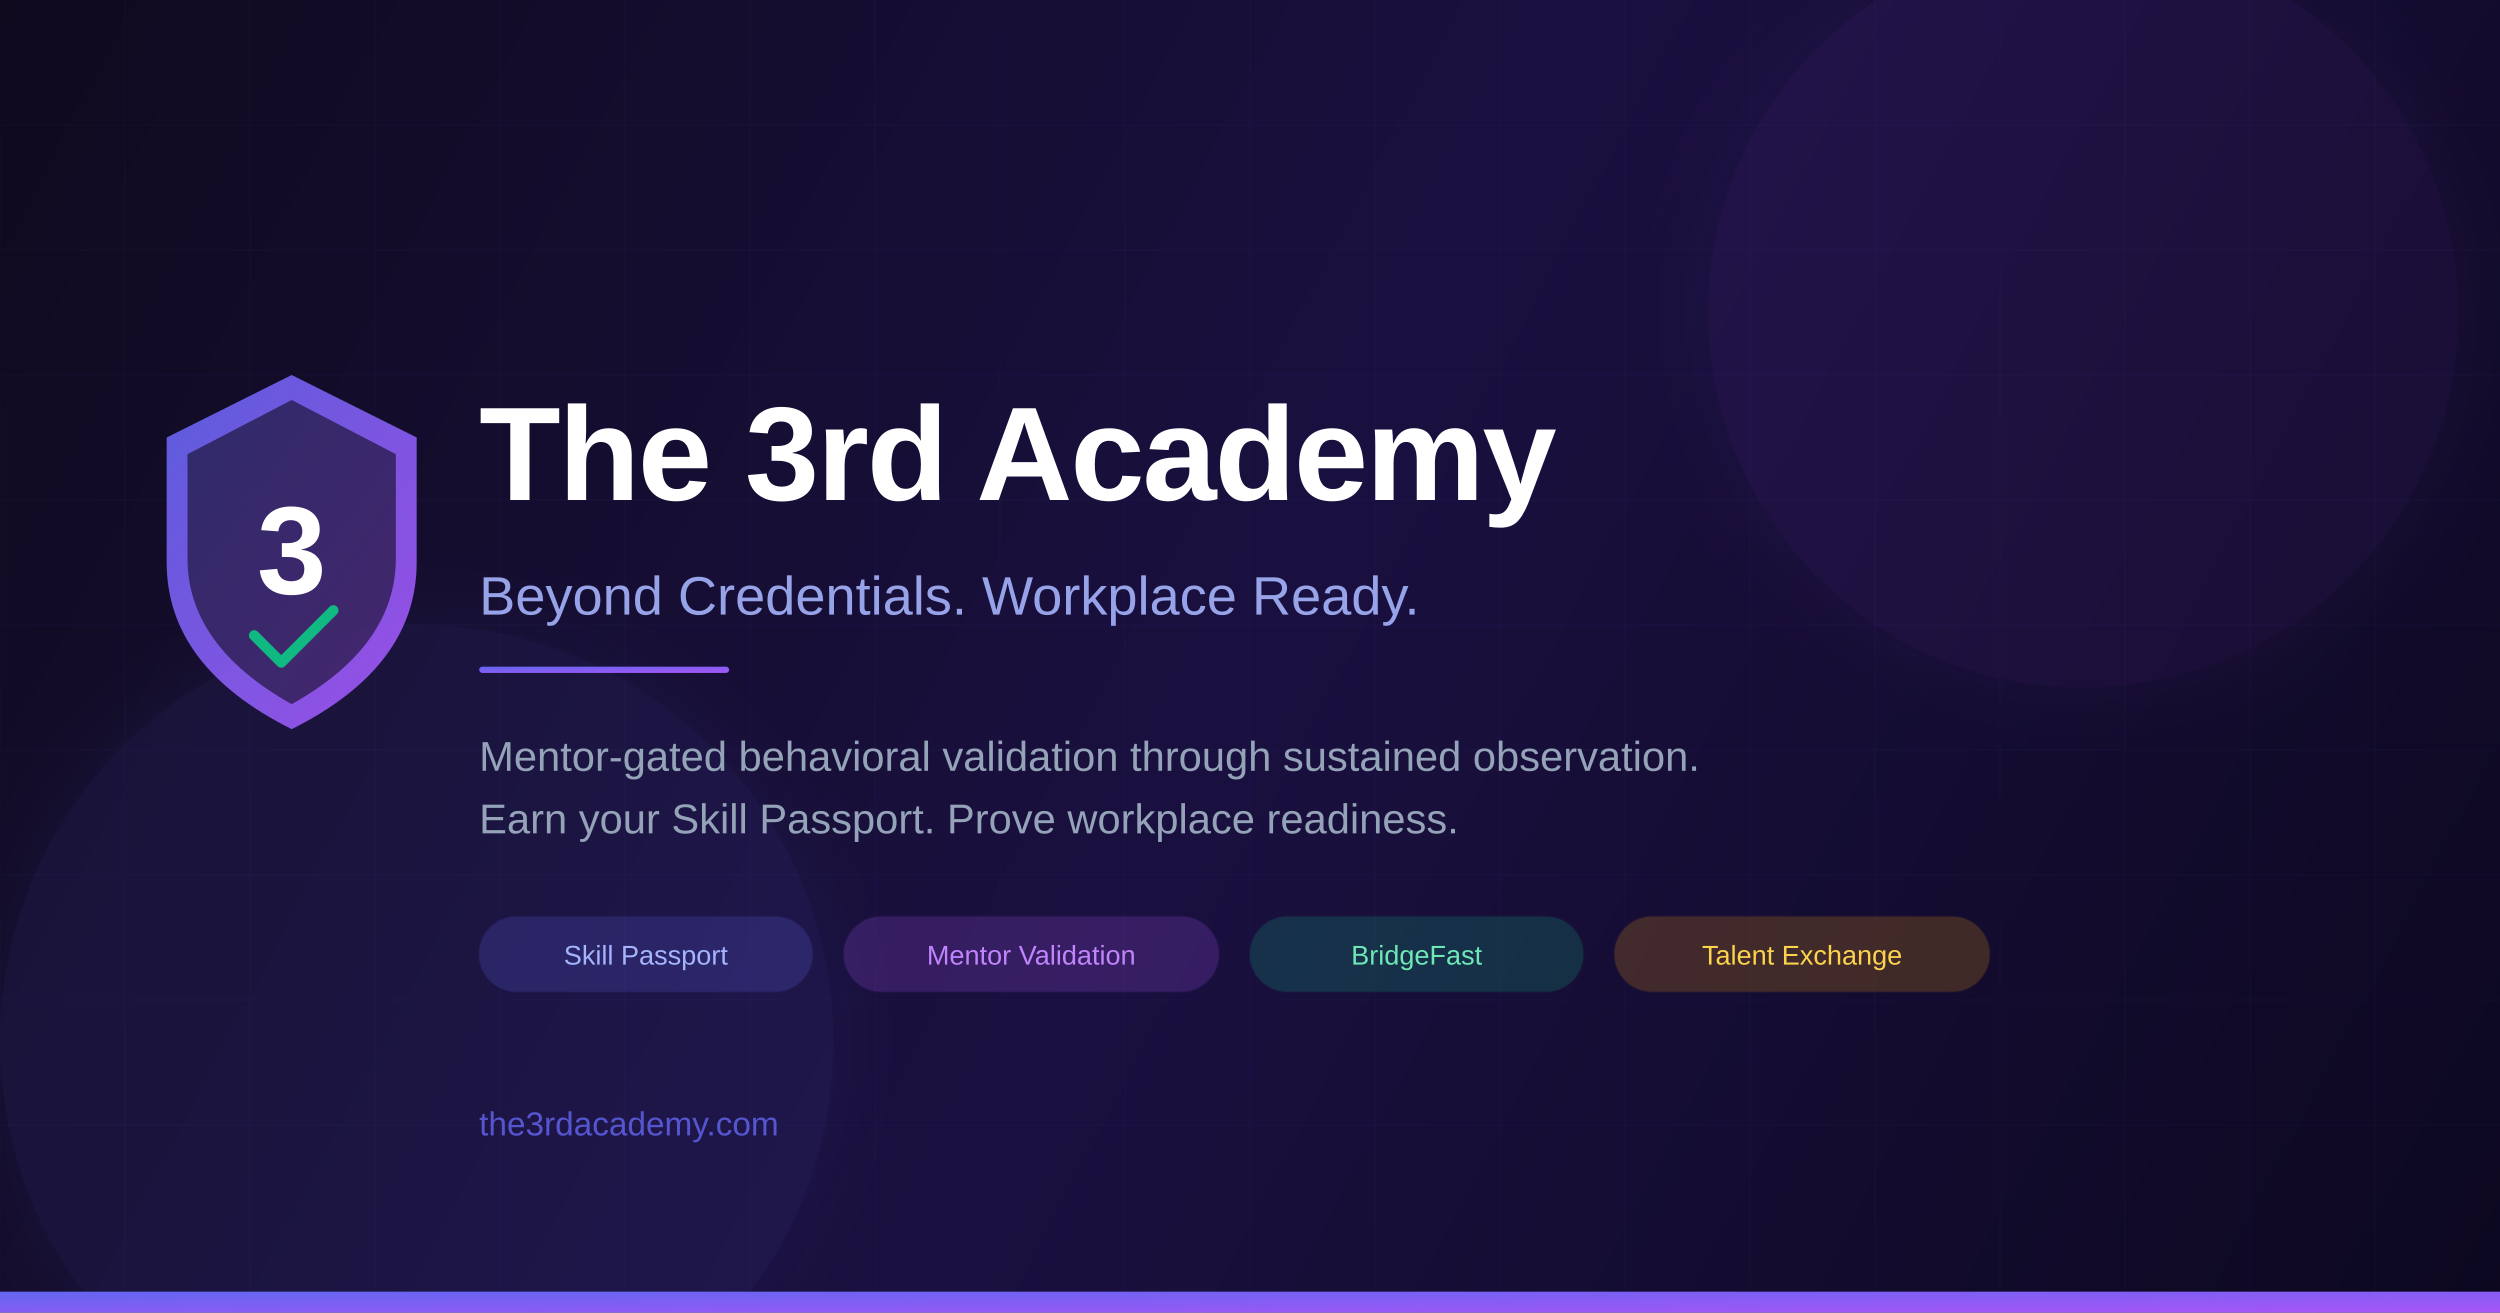
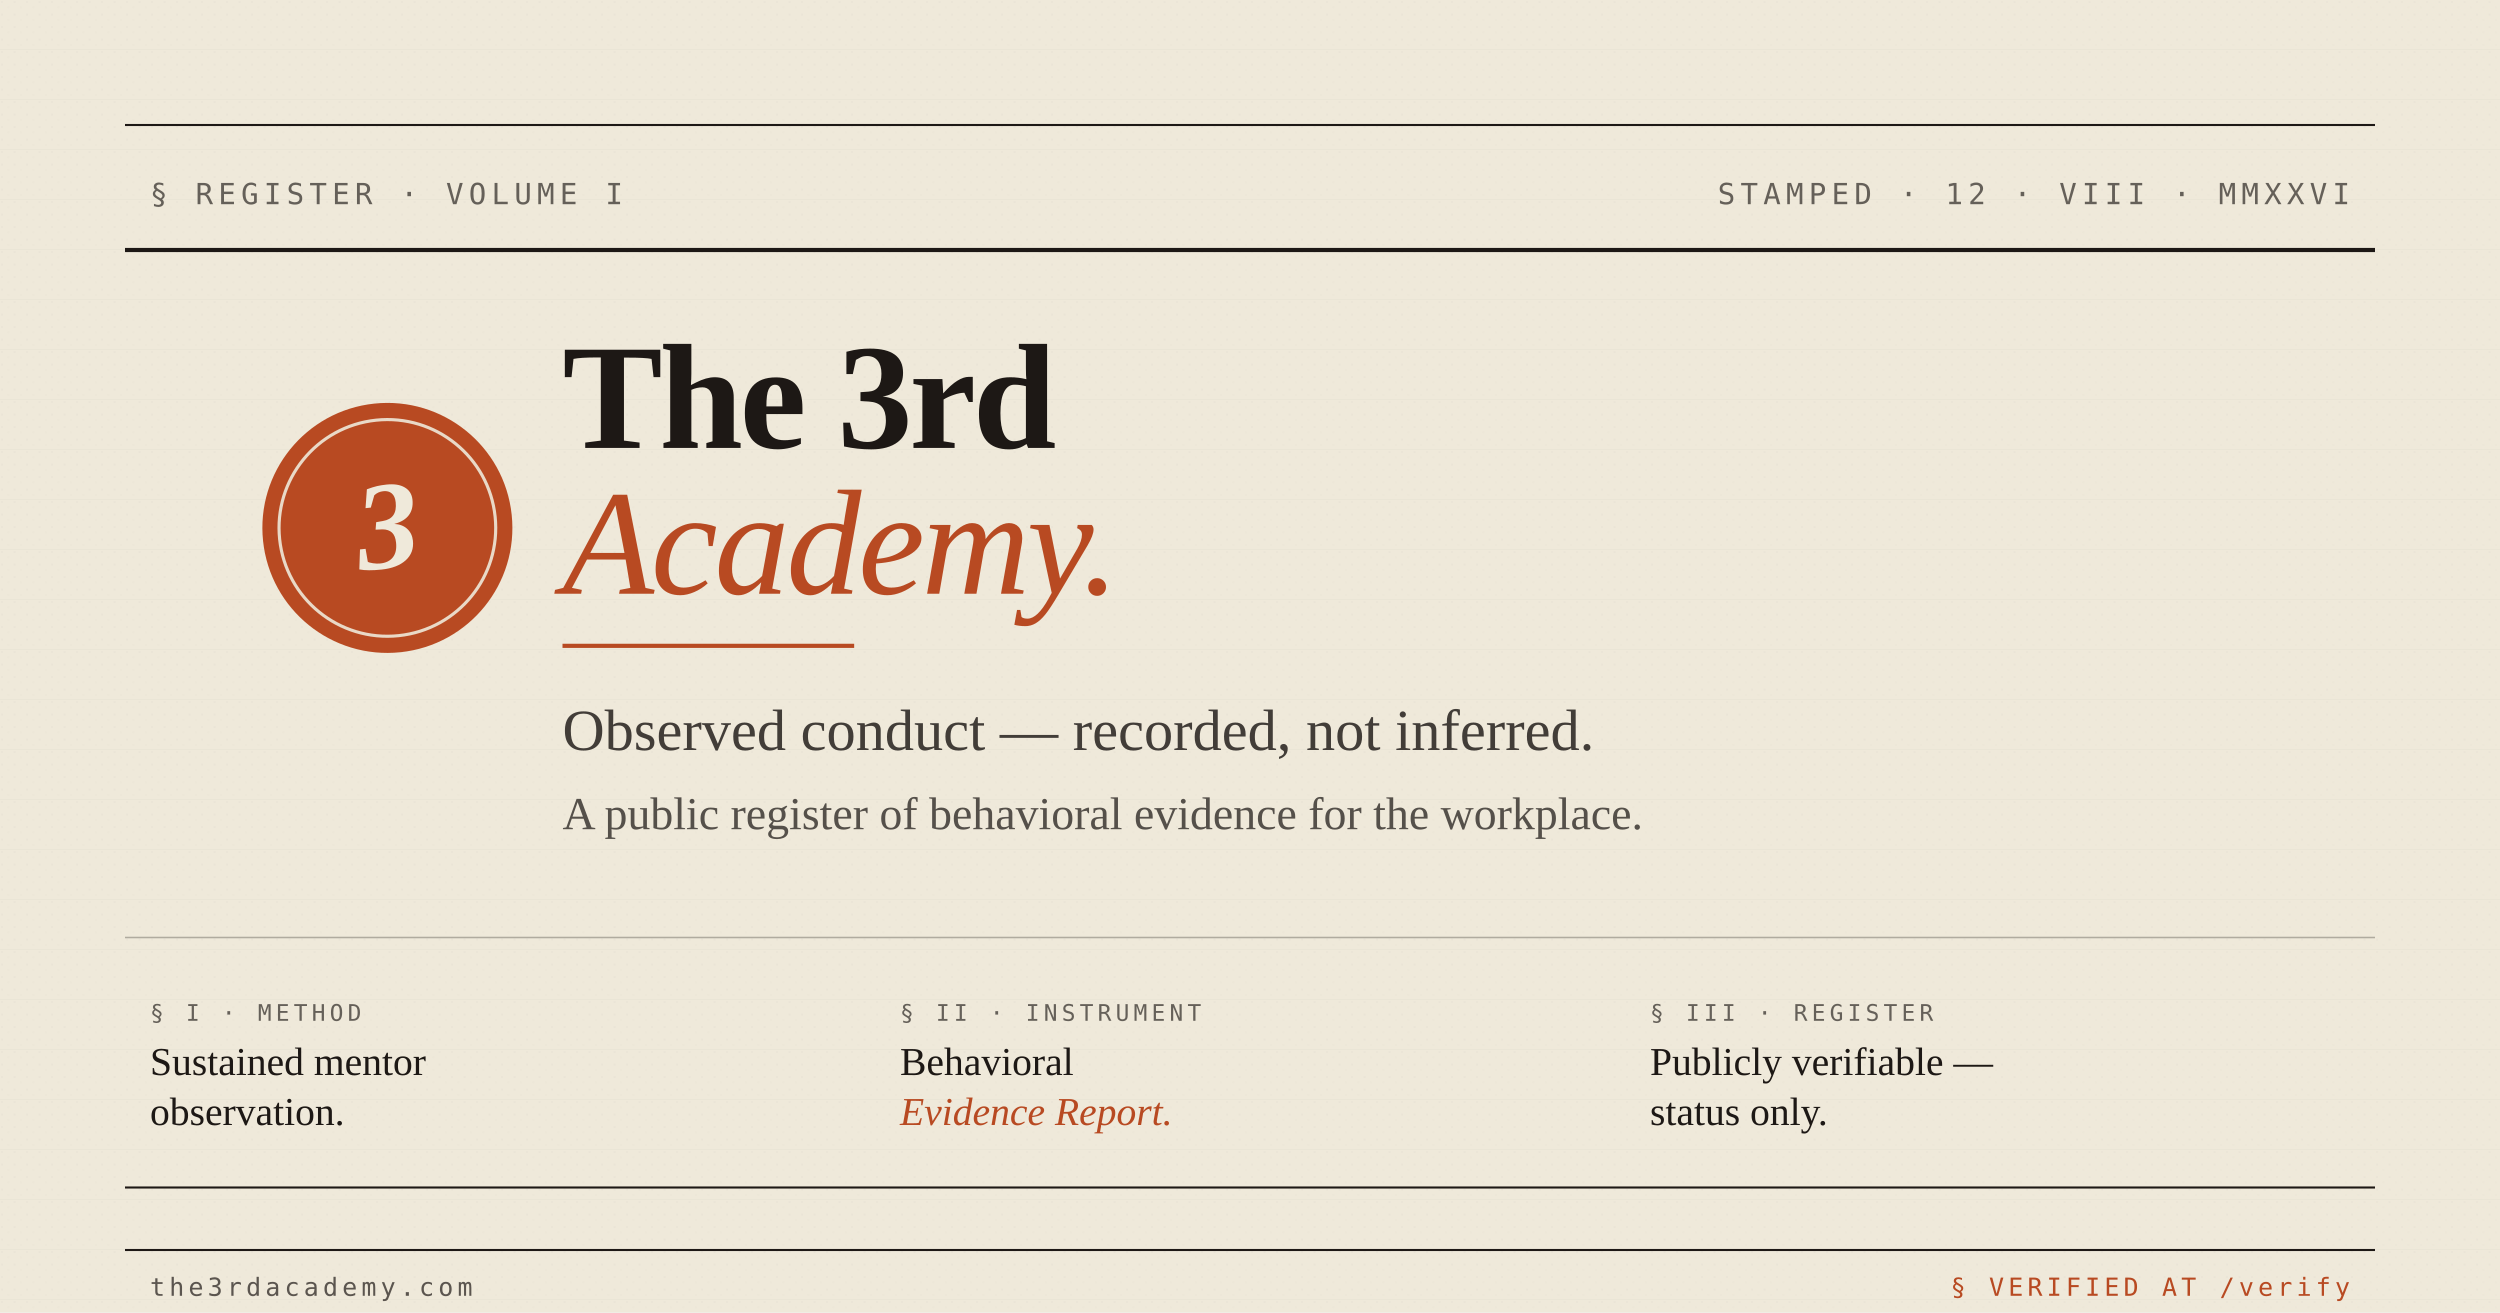
- <svg xmlns="http://www.w3.org/2000/svg" width="1200" height="630" fill="none">
+ <svg xmlns="http://www.w3.org/2000/svg" width="1200" height="630" viewBox="0 0 1200 630" fill="none">
  <defs>
-     <linearGradient id="bg" x1="0" y1="0" x2="1200" y2="630" gradientUnits="userSpaceOnUse">
-       <stop offset="0%" stop-color="#0f0a1e" />
-       <stop offset="50%" stop-color="#1a1040" />
-       <stop offset="100%" stop-color="#0d0820" />
-     </linearGradient>
-     <linearGradient id="accent" x1="0" y1="0" x2="1" y2="1">
-       <stop offset="0%" stop-color="#6366f1" />
-       <stop offset="100%" stop-color="#a855f7" />
-     </linearGradient>
-     <linearGradient id="gold" x1="0" y1="0" x2="1" y2="1">
-       <stop offset="0%" stop-color="#f59e0b" />
-       <stop offset="100%" stop-color="#d97706" />
-     </linearGradient>
-     <filter id="glow">
-       <feGaussianBlur stdDeviation="20" result="blur" />
-       <feMerge>
-         <feMergeNode in="blur" />
-         <feMergeNode in="SourceGraphic" />
-       </feMerge>
-     </filter>
+     <pattern id="grain" x="0" y="0" width="6" height="6" patternUnits="userSpaceOnUse">
+       <rect width="6" height="6" fill="#EFE9DA" />
+       <circle cx="1" cy="1" r="0.35" fill="#1D1815" fill-opacity="0.05" />
+       <circle cx="4" cy="3.5" r="0.28" fill="#1D1815" fill-opacity="0.04" />
+     </pattern>
+     <pattern id="rule" x="0" y="0" width="1200" height="24" patternUnits="userSpaceOnUse">
+       <rect width="1200" height="24" fill="none" />
+       <line x1="0" y1="24" x2="1200" y2="24" stroke="#1D1815" stroke-opacity="0.05" stroke-width="0.5" />
+     </pattern>
  </defs>
-   <rect width="1200" height="630" fill="url(#bg)" />
-   <g opacity="0.05" stroke="#6366f1" stroke-width="0.5">
-     <line x1="0" y1="0" x2="0" y2="630" />
-     <line x1="60" y1="0" x2="60" y2="630" />
-     <line x1="120" y1="0" x2="120" y2="630" />
-     <line x1="180" y1="0" x2="180" y2="630" />
-     <line x1="240" y1="0" x2="240" y2="630" />
-     <line x1="300" y1="0" x2="300" y2="630" />
-     <line x1="360" y1="0" x2="360" y2="630" />
-     <line x1="420" y1="0" x2="420" y2="630" />
-     <line x1="480" y1="0" x2="480" y2="630" />
-     <line x1="540" y1="0" x2="540" y2="630" />
-     <line x1="600" y1="0" x2="600" y2="630" />
-     <line x1="660" y1="0" x2="660" y2="630" />
-     <line x1="720" y1="0" x2="720" y2="630" />
-     <line x1="780" y1="0" x2="780" y2="630" />
-     <line x1="840" y1="0" x2="840" y2="630" />
-     <line x1="900" y1="0" x2="900" y2="630" />
-     <line x1="960" y1="0" x2="960" y2="630" />
-     <line x1="1020" y1="0" x2="1020" y2="630" />
-     <line x1="1080" y1="0" x2="1080" y2="630" />
-     <line x1="1140" y1="0" x2="1140" y2="630" />
-     <line x1="0" y1="60" x2="1200" y2="60" />
-     <line x1="0" y1="120" x2="1200" y2="120" />
-     <line x1="0" y1="180" x2="1200" y2="180" />
-     <line x1="0" y1="240" x2="1200" y2="240" />
-     <line x1="0" y1="300" x2="1200" y2="300" />
-     <line x1="0" y1="360" x2="1200" y2="360" />
-     <line x1="0" y1="420" x2="1200" y2="420" />
-     <line x1="0" y1="480" x2="1200" y2="480" />
-     <line x1="0" y1="540" x2="1200" y2="540" />
+   <rect width="1200" height="630" fill="url(#grain)" />
+   <rect width="1200" height="630" fill="url(#rule)" />
+   <line x1="60" y1="60" x2="1140" y2="60" stroke="#1D1815" stroke-width="1" />
+   <line x1="60" y1="570" x2="1140" y2="570" stroke="#1D1815" stroke-width="1" />
+   <text x="72" y="98" font-family="'JetBrains Mono', 'Menlo', 'Consolas', monospace" font-size="14" font-weight="500" fill="#1D1815" fill-opacity="0.65" letter-spacing="2.5" text-transform="uppercase">§ REGISTER · VOLUME I</text>
+   <text x="1128" y="98" font-family="'JetBrains Mono', 'Menlo', 'Consolas', monospace" font-size="14" font-weight="500" fill="#1D1815" fill-opacity="0.65" letter-spacing="2.5" text-anchor="end">STAMPED · 12 · VIII · MMXXVI</text>
+   <line x1="60" y1="120" x2="1140" y2="120" stroke="#1D1815" stroke-width="2" />
+   <g transform="translate(120, 200) rotate(-6)">
+     <circle cx="60" cy="60" r="60" fill="#B84A22" />
+     <circle cx="60" cy="60" r="52" fill="none" stroke="#EFE9DA" stroke-width="1.5" stroke-opacity="0.9" />
+     <text x="60" y="79" font-family="Georgia, 'Times New Roman', serif" font-size="60" font-weight="700" font-style="italic" fill="#EFE9DA" text-anchor="middle">3</text>
  </g>
-   <circle cx="200" cy="500" r="200" fill="#6366f1" opacity="0.08" filter="url(#glow)" />
-   <circle cx="1000" cy="150" r="180" fill="#a855f7" opacity="0.06" filter="url(#glow)" />
-   <g transform="translate(80, 180)">
-     <path d="M60 0 L120 30 L120 90 Q120 140 60 170 Q0 140 0 90 L0 30 Z" fill="url(#accent)" opacity="0.9" />
-     <path d="M60 12 L110 38 L110 88 Q110 130 60 158 Q10 130 10 88 L10 38 Z" fill="#0f0a1e" opacity="0.6" />
-     <text x="60" y="105" font-family="Poppins, Arial, sans-serif" font-size="60" font-weight="800" fill="white" text-anchor="middle">3</text>
-     <path d="M42 125 L55 138 L80 113" stroke="#10b981" stroke-width="5" fill="none" stroke-linecap="round" stroke-linejoin="round" />
+   <text x="270" y="215" font-family="Georgia, 'Times New Roman', serif" font-size="72" font-weight="600" fill="#1D1815" letter-spacing="-1.5">The 3rd</text>
+   <text x="270" y="285" font-family="Georgia, 'Times New Roman', serif" font-size="72" font-weight="500" font-style="italic" fill="#B84A22" letter-spacing="-1.5">Academy.</text>
+   <line x1="270" y1="310" x2="410" y2="310" stroke="#B84A22" stroke-width="2" />
+   <text x="270" y="360" font-family="Georgia, 'Times New Roman', serif" font-size="28" font-weight="400" fill="#1D1815" fill-opacity="0.82">
+     Observed conduct — recorded, not inferred.
+   </text>
+   <text x="270" y="398" font-family="Georgia, 'Times New Roman', serif" font-size="22" font-weight="400" fill="#55504A">
+     A public register of behavioral evidence for the workplace.
+   </text>
+   <line x1="60" y1="450" x2="1140" y2="450" stroke="#1D1815" stroke-opacity="0.3" stroke-width="0.75" />
+   <g transform="translate(72, 490)">
+     <text font-family="'JetBrains Mono', 'Menlo', 'Consolas', monospace" font-size="11" font-weight="500" fill="#1D1815" fill-opacity="0.65" letter-spacing="2">§ I · METHOD</text>
+     <text y="26" font-family="Georgia, 'Times New Roman', serif" font-size="19" fill="#1D1815">
+       Sustained mentor
+     </text>
+     <text y="50" font-family="Georgia, 'Times New Roman', serif" font-size="19" fill="#1D1815">
+       observation.
+     </text>
  </g>
-   <text x="230" y="240" font-family="Poppins, Arial, sans-serif" font-size="64" font-weight="800" fill="white" letter-spacing="-1">The 3rd Academy</text>
-   <text x="230" y="295" font-family="Poppins, Arial, sans-serif" font-size="26" font-weight="400" fill="#a5b4fc" opacity="0.9">Beyond Credentials. Workplace Ready.</text>
-   <rect x="230" y="320" width="120" height="3" rx="1.5" fill="url(#accent)" />
-   <text x="230" y="370" font-family="Poppins, Arial, sans-serif" font-size="20" fill="#94a3b8">Mentor-gated behavioral validation through sustained observation.</text>
-   <text x="230" y="400" font-family="Poppins, Arial, sans-serif" font-size="20" fill="#94a3b8">Earn your Skill Passport. Prove workplace readiness.</text>
-   <g transform="translate(230, 440)">
-     <rect x="0" y="0" width="160" height="36" rx="18" fill="#6366f1" opacity="0.2" stroke="#6366f1" stroke-width="1" stroke-opacity="0.3" />
-     <text x="80" y="23" font-family="Poppins, Arial, sans-serif" font-size="13" font-weight="500" fill="#a5b4fc" text-anchor="middle">Skill Passport</text>
-     <rect x="175" y="0" width="180" height="36" rx="18" fill="#a855f7" opacity="0.2" stroke="#a855f7" stroke-width="1" stroke-opacity="0.3" />
-     <text x="265" y="23" font-family="Poppins, Arial, sans-serif" font-size="13" font-weight="500" fill="#c084fc" text-anchor="middle">Mentor Validation</text>
-     <rect x="370" y="0" width="160" height="36" rx="18" fill="#10b981" opacity="0.2" stroke="#10b981" stroke-width="1" stroke-opacity="0.3" />
-     <text x="450" y="23" font-family="Poppins, Arial, sans-serif" font-size="13" font-weight="500" fill="#6ee7b7" text-anchor="middle">BridgeFast</text>
-     <rect x="545" y="0" width="180" height="36" rx="18" fill="#f59e0b" opacity="0.2" stroke="#f59e0b" stroke-width="1" stroke-opacity="0.3" />
-     <text x="635" y="23" font-family="Poppins, Arial, sans-serif" font-size="13" font-weight="500" fill="#fcd34d" text-anchor="middle">Talent Exchange</text>
+   <g transform="translate(432, 490)">
+     <text font-family="'JetBrains Mono', 'Menlo', 'Consolas', monospace" font-size="11" font-weight="500" fill="#1D1815" fill-opacity="0.65" letter-spacing="2">§ II · INSTRUMENT</text>
+     <text y="26" font-family="Georgia, 'Times New Roman', serif" font-size="19" fill="#1D1815">
+       Behavioral
+     </text>
+     <text y="50" font-family="Georgia, 'Times New Roman', serif" font-size="19" font-style="italic" fill="#B84A22">
+       Evidence Report.
+     </text>
  </g>
-   <text x="230" y="545" font-family="Poppins, Arial, sans-serif" font-size="16" font-weight="500" fill="#6366f1" opacity="0.8">the3rdacademy.com</text>
-   <rect x="0" y="620" width="1200" height="10" fill="url(#accent)" />
+   <g transform="translate(792, 490)">
+     <text font-family="'JetBrains Mono', 'Menlo', 'Consolas', monospace" font-size="11" font-weight="500" fill="#1D1815" fill-opacity="0.65" letter-spacing="2">§ III · REGISTER</text>
+     <text y="26" font-family="Georgia, 'Times New Roman', serif" font-size="19" fill="#1D1815">
+       Publicly verifiable —
+     </text>
+     <text y="50" font-family="Georgia, 'Times New Roman', serif" font-size="19" fill="#1D1815">
+       status only.
+     </text>
+   </g>
+   <line x1="60" y1="600" x2="1140" y2="600" stroke="#1D1815" stroke-width="1" />
+   <text x="72" y="622" font-family="'JetBrains Mono', 'Menlo', 'Consolas', monospace" font-size="12" font-weight="500" fill="#1D1815" fill-opacity="0.7" letter-spacing="2">the3rdacademy.com</text>
+   <text x="1128" y="622" font-family="'JetBrains Mono', 'Menlo', 'Consolas', monospace" font-size="12" font-weight="500" fill="#B84A22" letter-spacing="2" text-anchor="end">§ VERIFIED AT /verify</text>
</svg>
